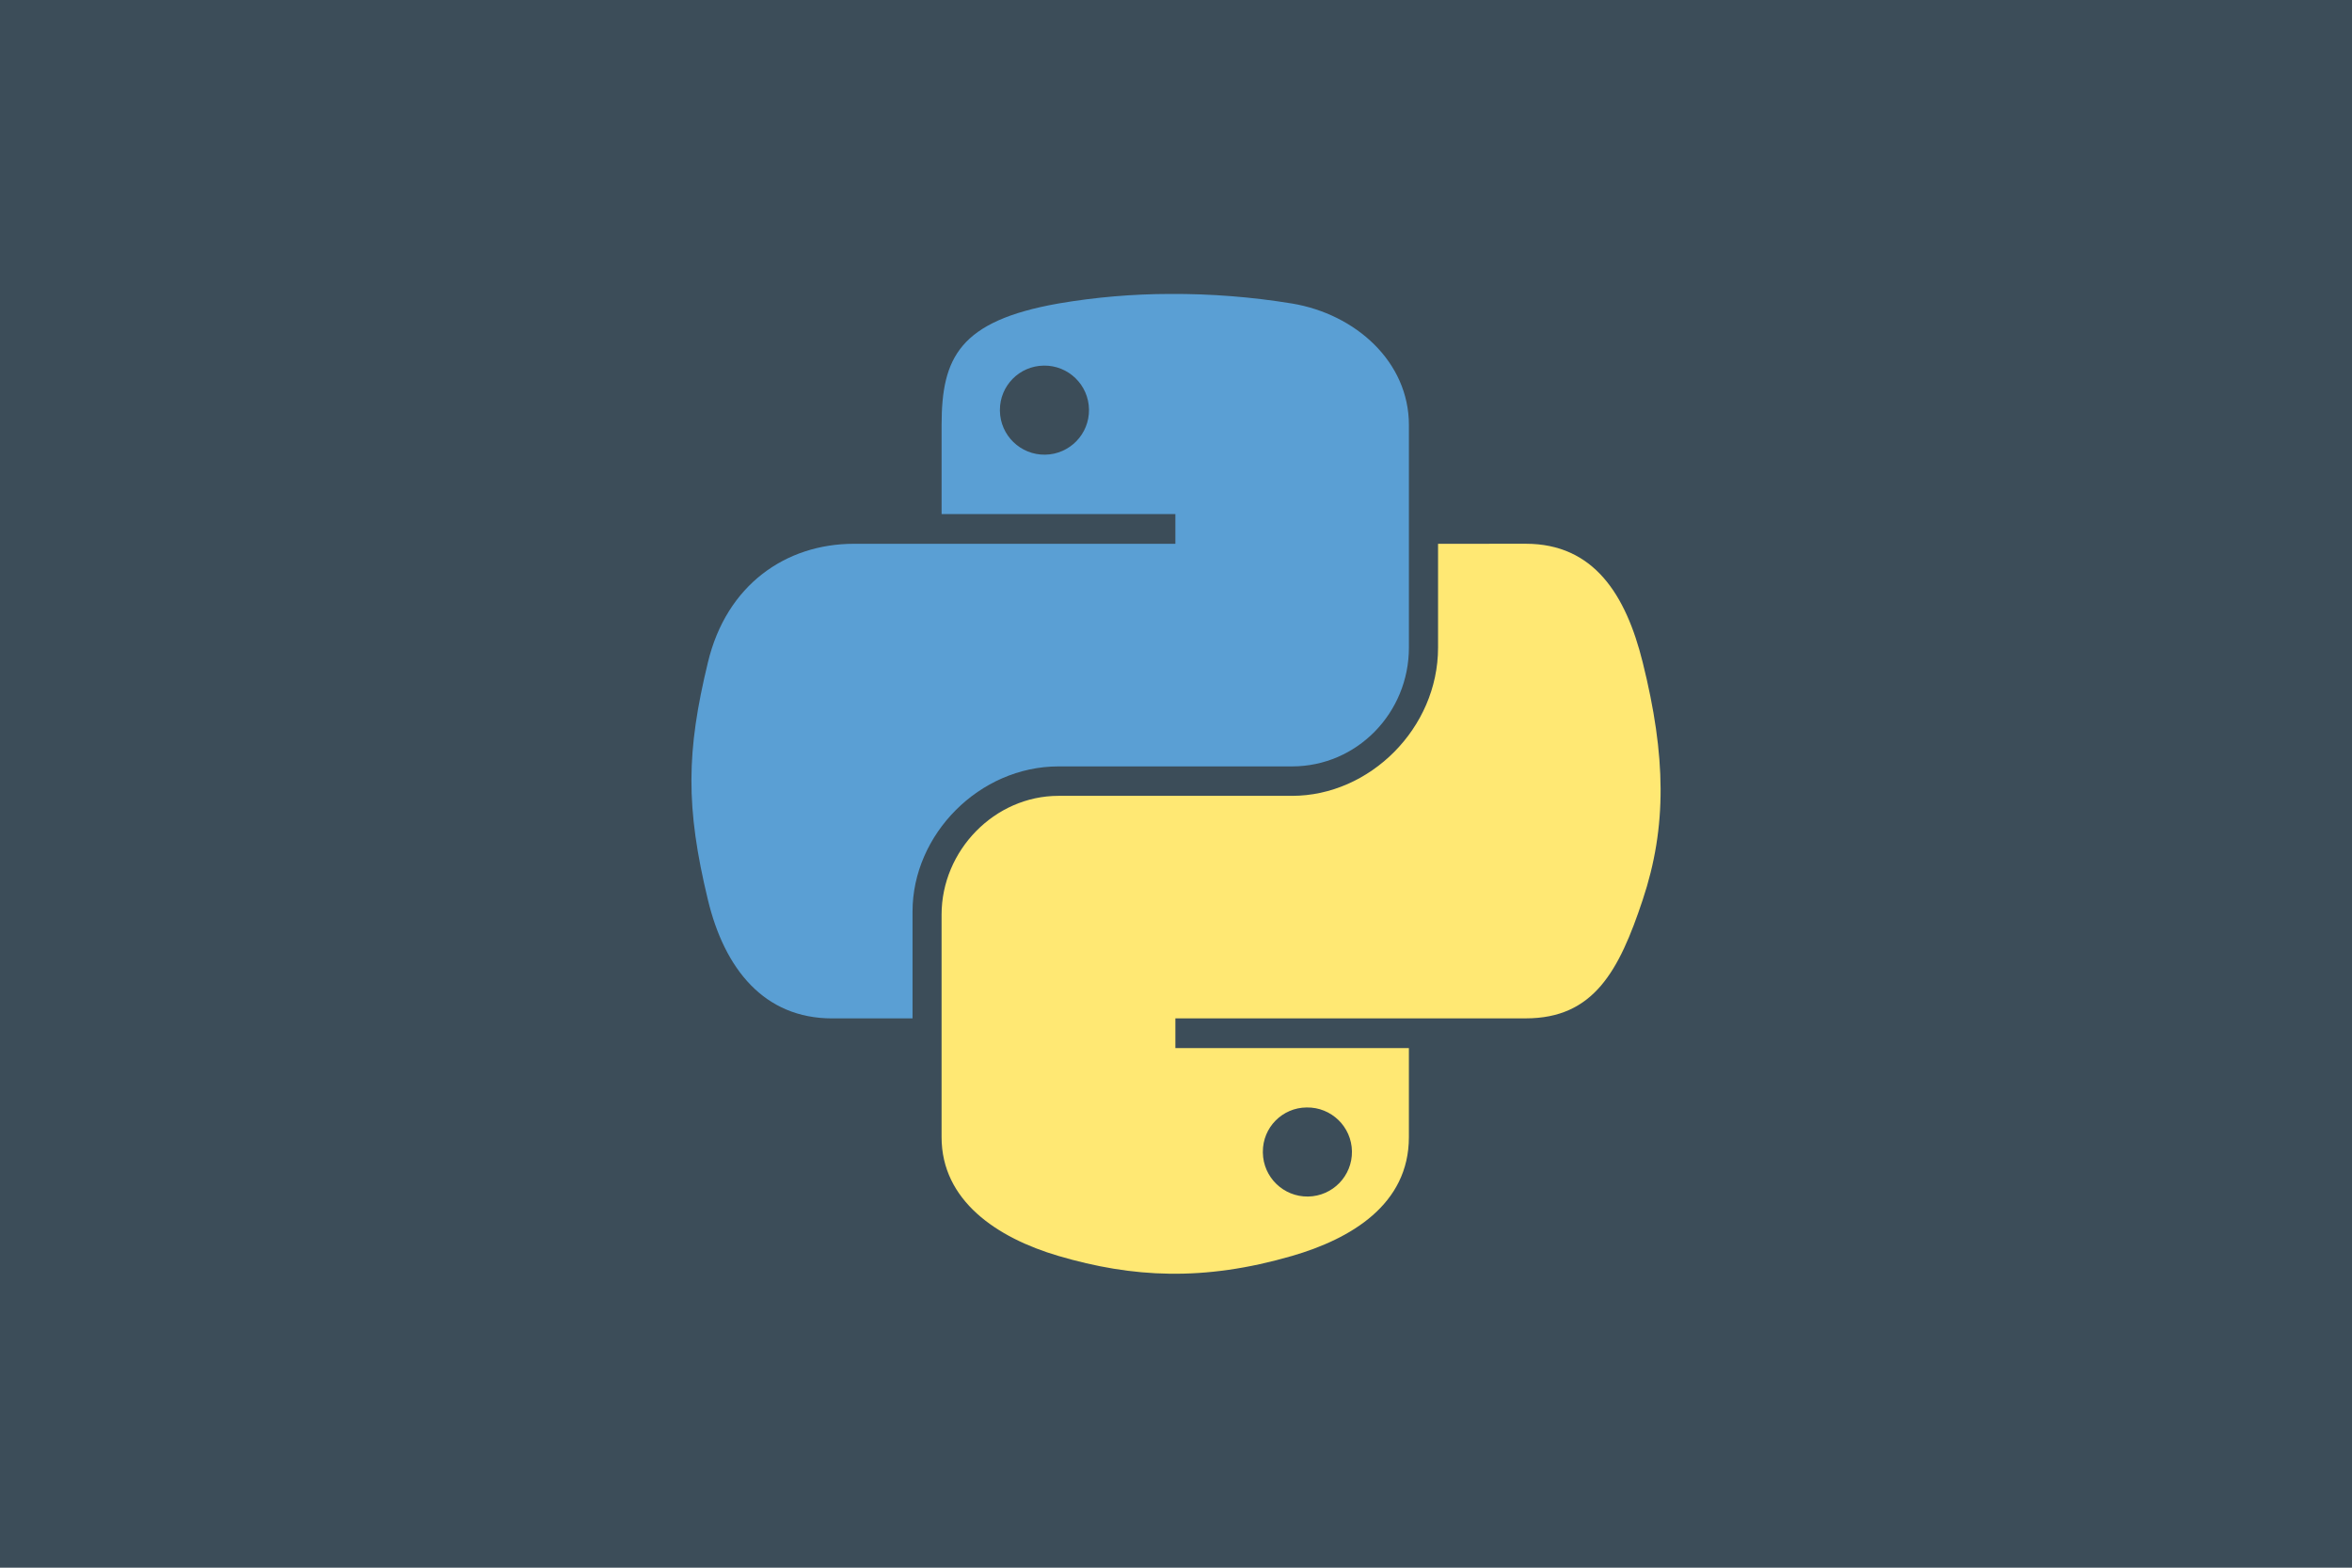
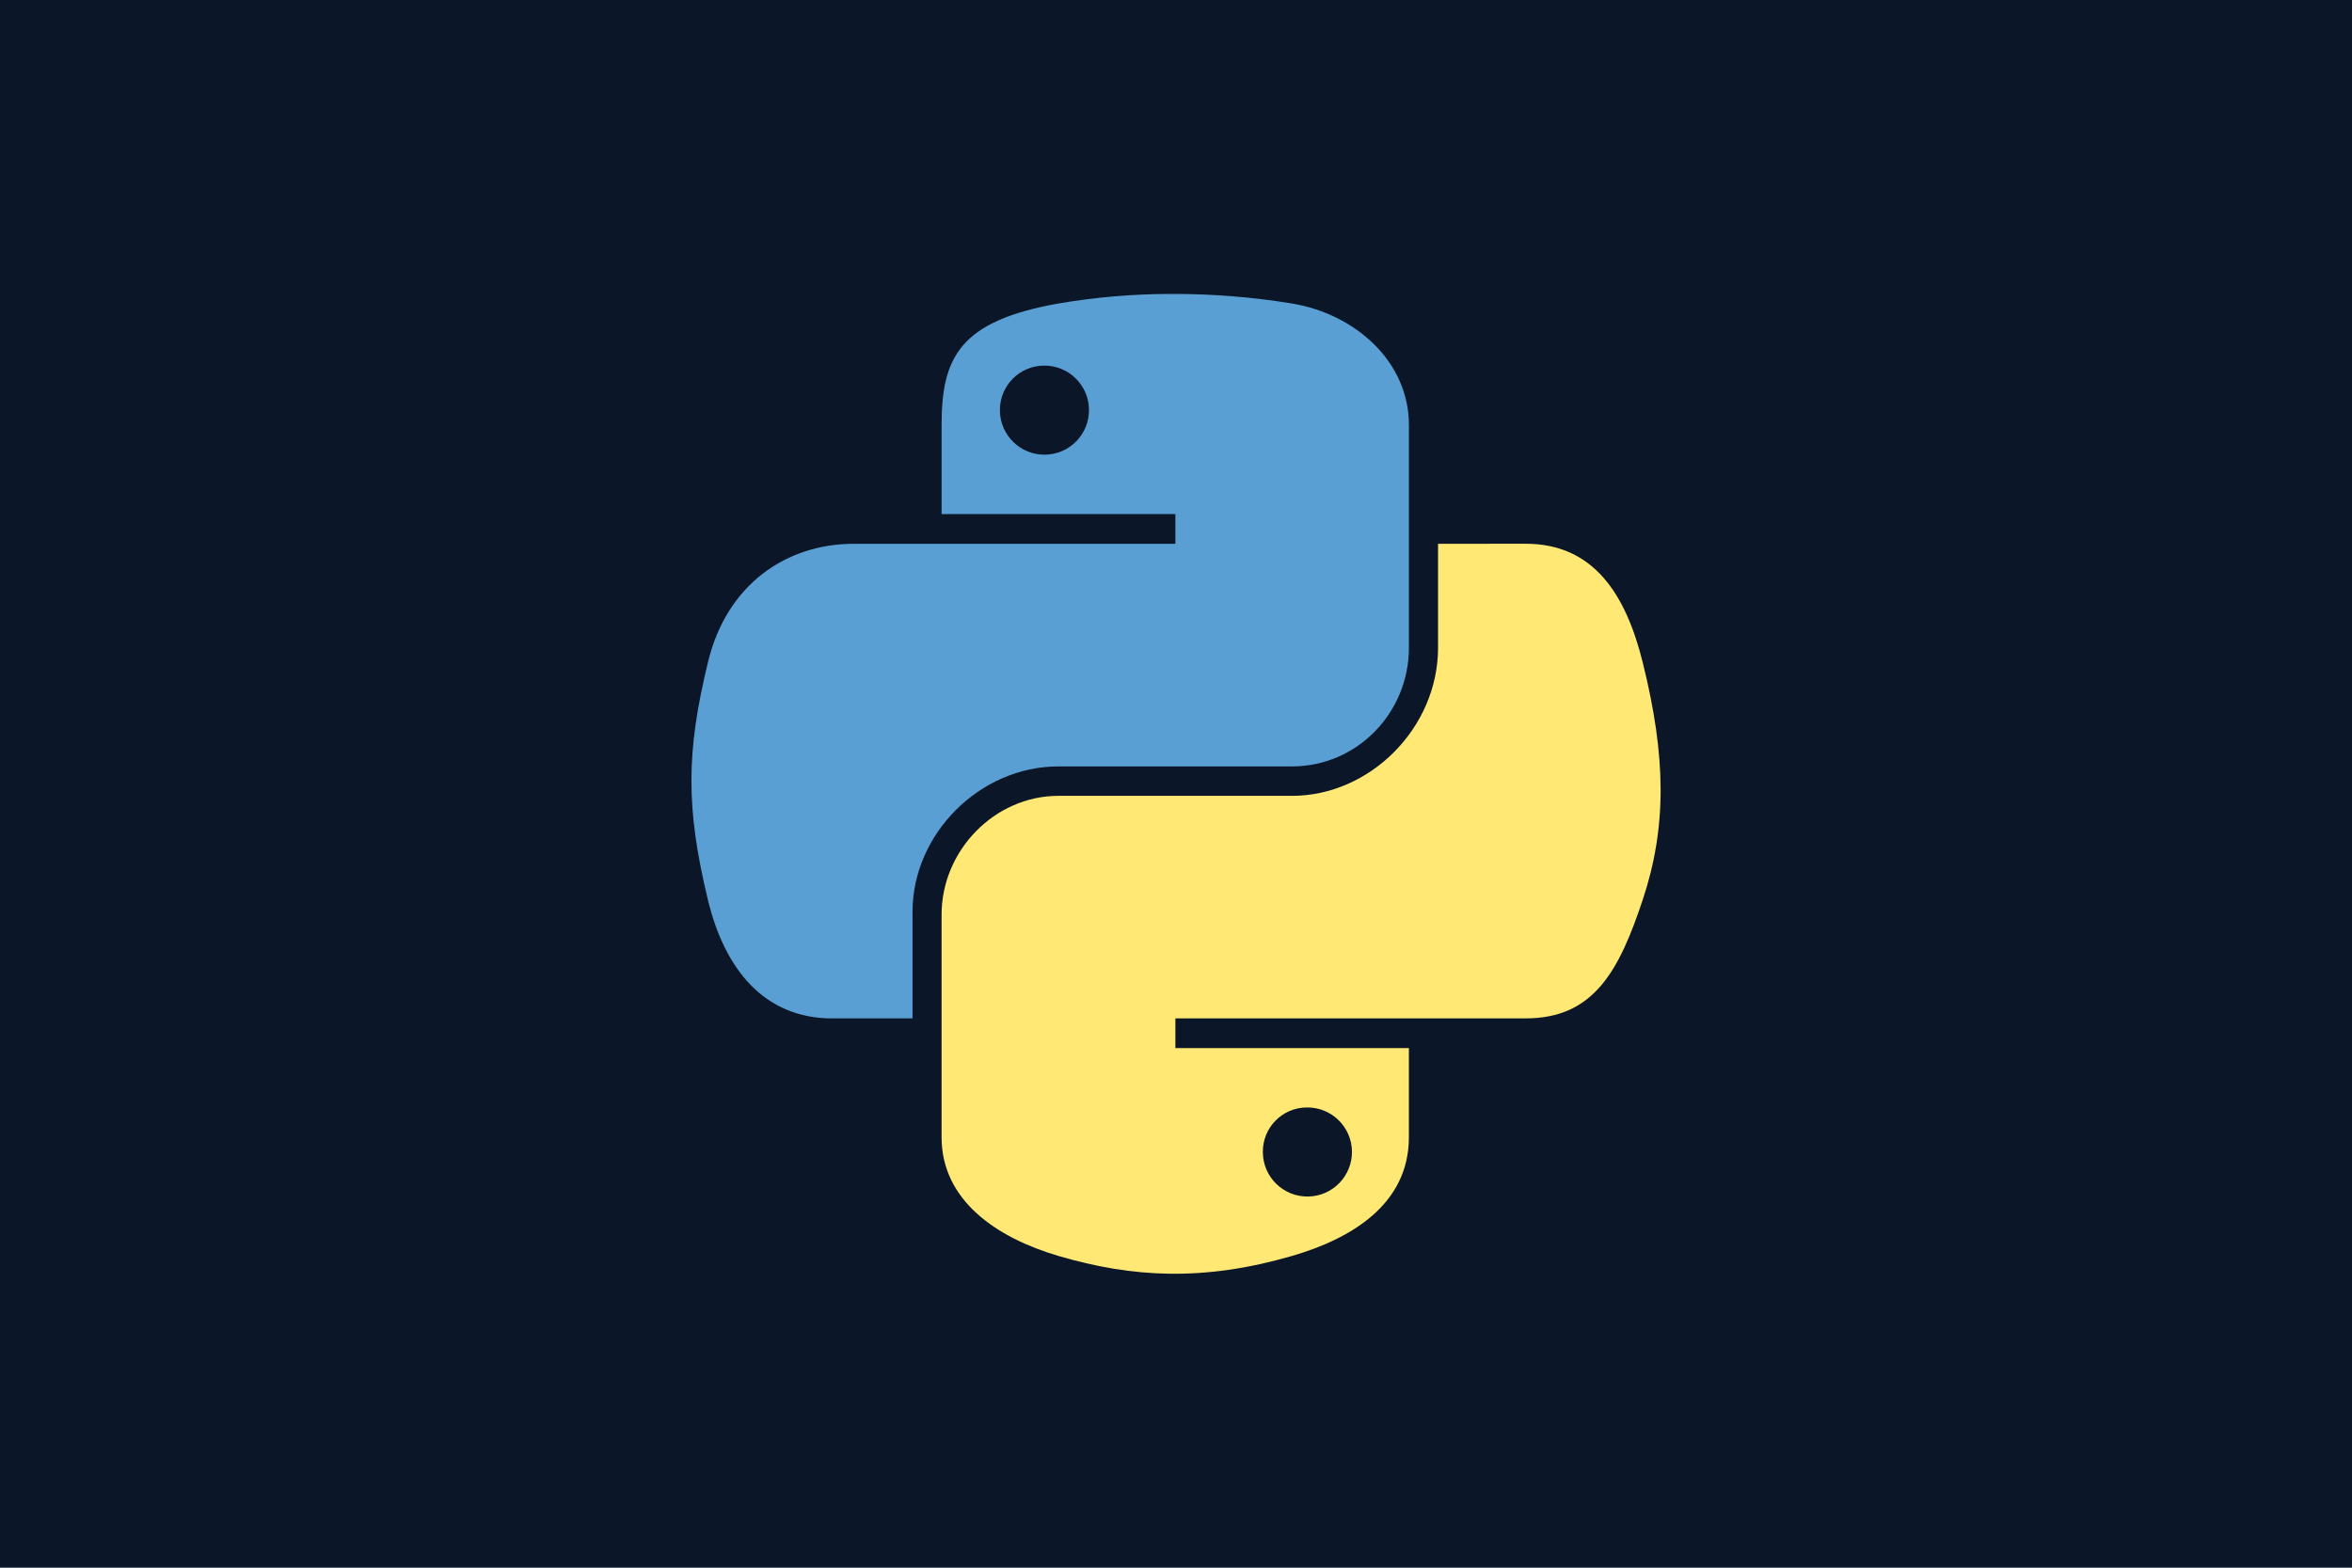
- <svg xmlns="http://www.w3.org/2000/svg" id="Layer_1" data-name="Layer 1" viewBox="0 0 2400 1600">
-   <defs>
-     <style>.cls-1{fill:#3c4d59;}.cls-2{fill:#5a9fd4;}.cls-3{fill:#ffe873;}</style>
+ <svg xmlns="http://www.w3.org/2000/svg" id="Layer_1" data-name="Layer 1" viewBox="0 0 2400 1600" version="1.1">
+   <defs id="defs58">
+     <style id="style56">.cls-1{fill:#3c4d59;}.cls-2{fill:#5a9fd4;}.cls-3{fill:#ffe873;}</style>
  </defs>
-   <rect class="cls-1" width="2400" height="1600" />
+   <rect class="cls-1" width="2400" height="1600" id="rect60" style="fill:#0b1728" />
  <path id="path1948" class="cls-2" d="M1194.09,300a682.63,682.63,0,0,0-114,9.74c-100.94,17.84-119.28,55.16-119.28,124v90.92h238.56V555h-328c-69.34,0-130,41.68-149,121-22,90.86-22.88,147.57,0,242.45,17,70.62,57.46,120.94,126.78,120.94h82v-109c0-78.76,68.12-148.19,149-148.19h238.23c66.34,0,119.28-54.62,119.28-121.24V433.77c0-64.66-54.54-113.22-119.28-124A745.37,745.37,0,0,0,1194.09,300Zm-129,73.14a45.46,45.46,0,1,1-44.78,46.13v-.53A45.26,45.26,0,0,1,1065.07,373.15Z" />
  <path id="path1950" class="cls-3" d="M1467.4,555V661c0,82.14-69.64,151.25-149,151.25H1080.07c-65.26,0-119.28,55.86-119.28,121.24v227.1c0,64.66,56.22,102.68,119.28,121.24,75.52,22.2,148,26.2,238.29,0,60-17.4,119.28-52.4,119.28-121.24v-90.92H1199.37v-30.32h357.55c69.34,0,95.18-48.36,119.3-120.94,24.9-74.74,23.84-146.59,0-242.45-17.14-69-49.86-121-119.3-121Zm-134,575.29a45.46,45.46,0,1,1-44.77,46.14c0-.28,0-.55,0-.82a45,45,0,0,1,44.72-45.32h.06Z" />
</svg>
